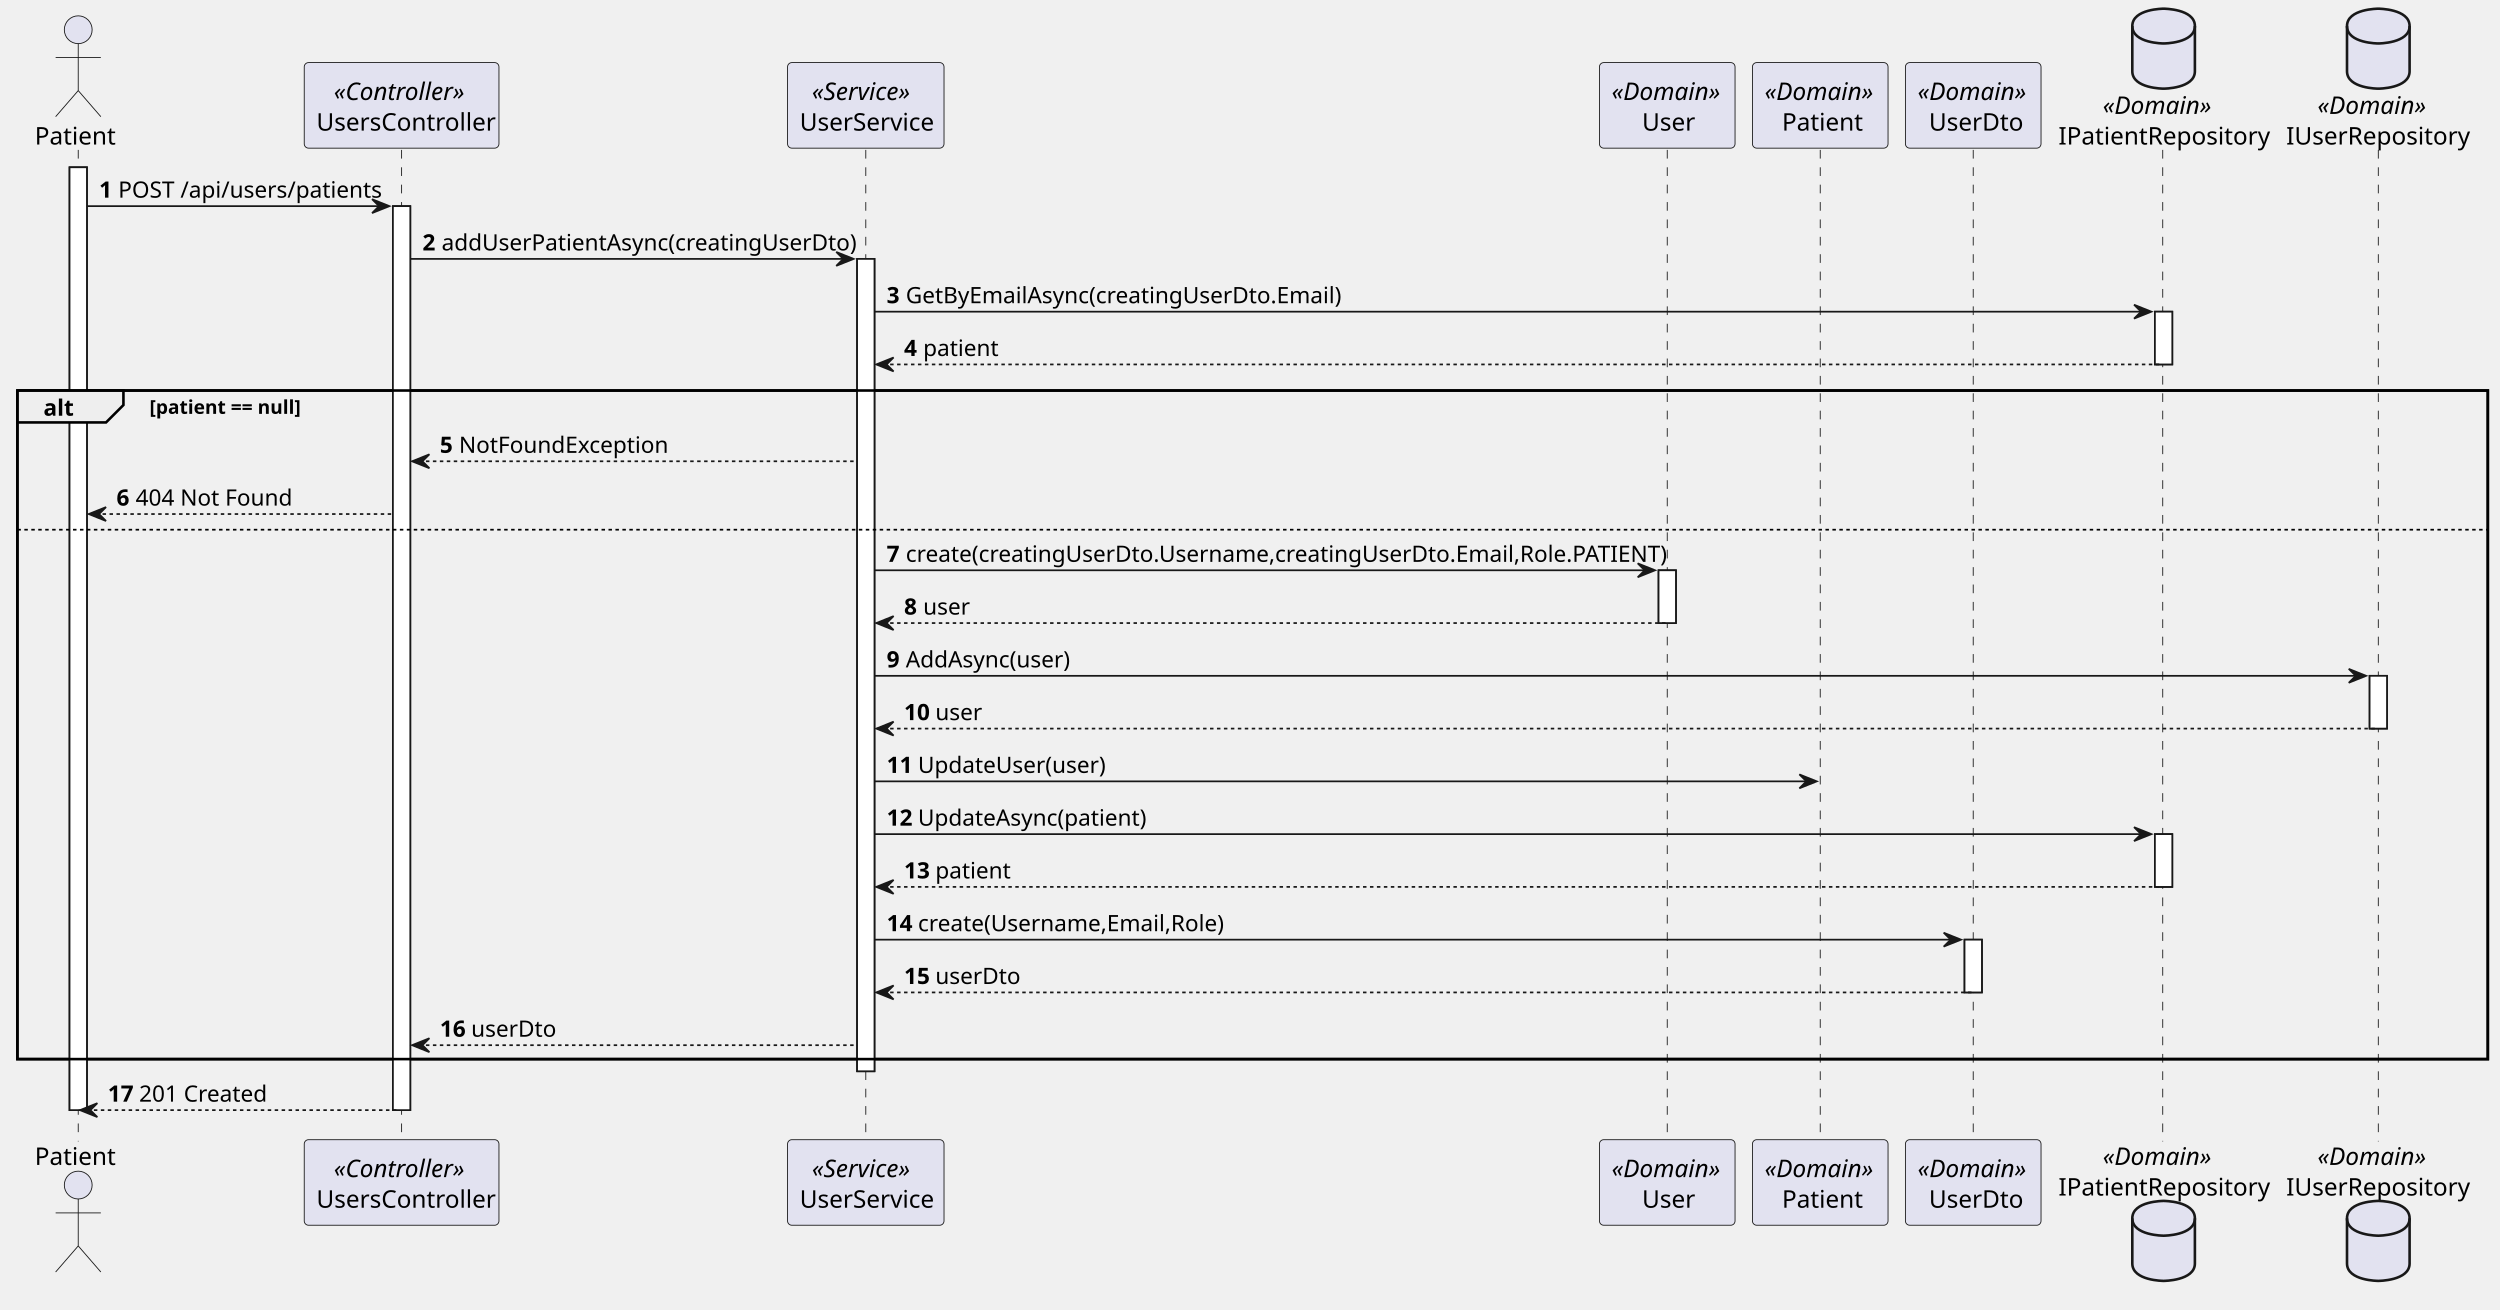
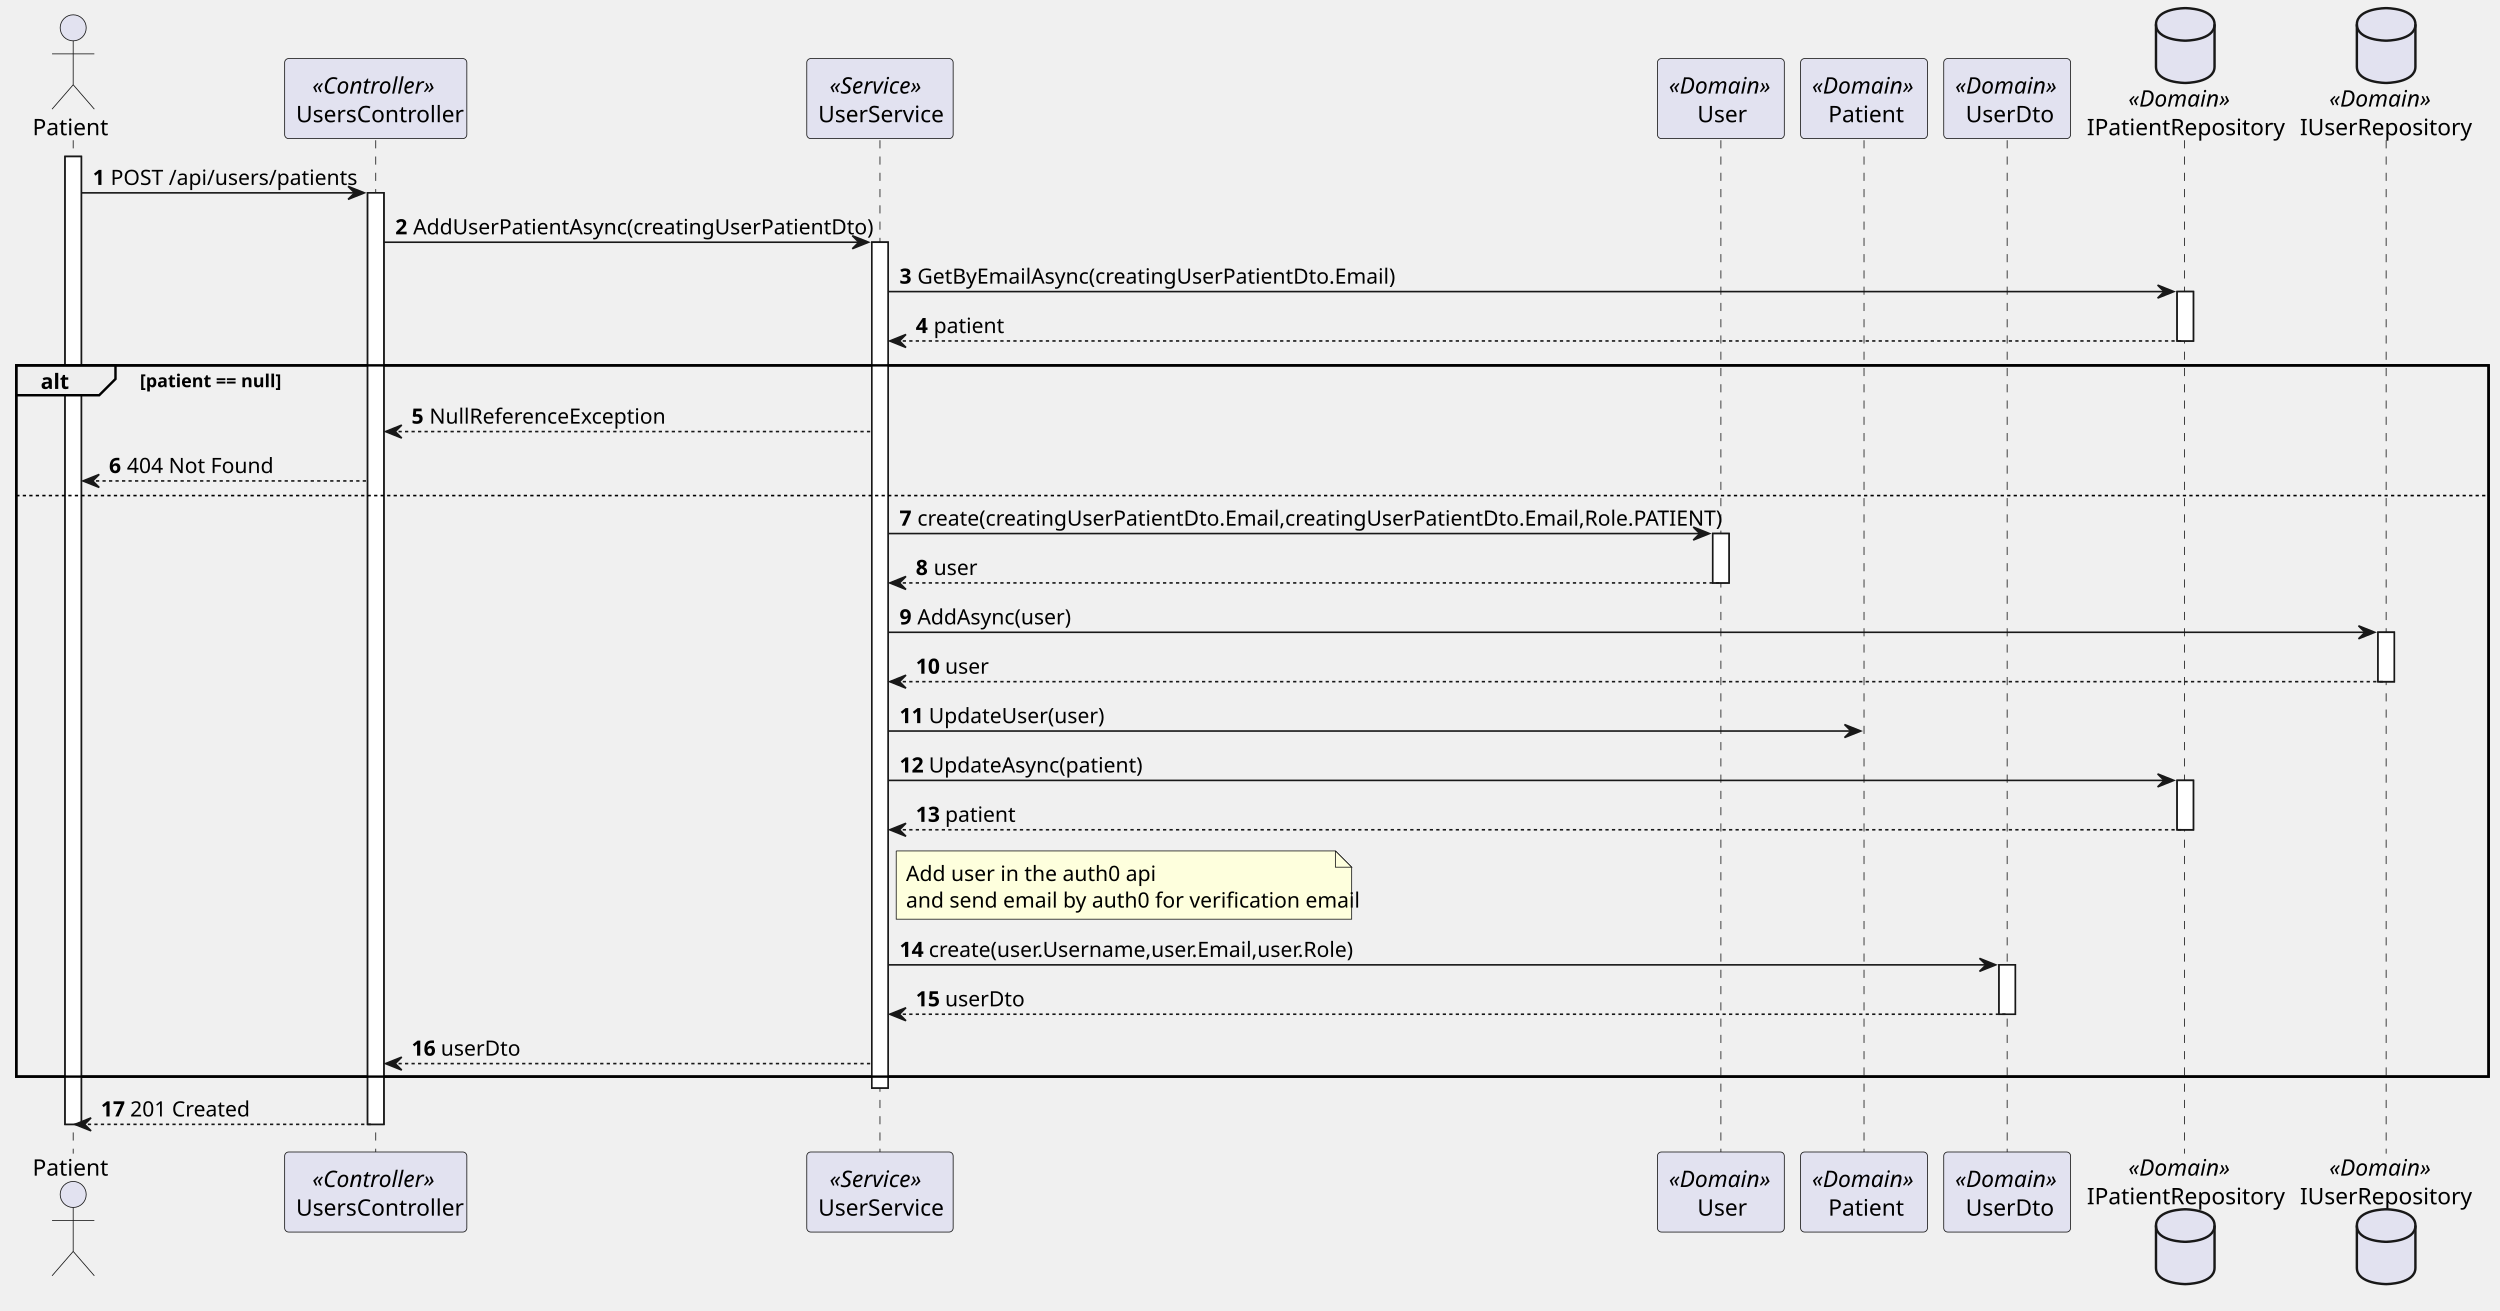
- <svg xmlns="http://www.w3.org/2000/svg" contentStyleType="text/css" height="753px" preserveAspectRatio="none" style="width:1438px;height:753px;background:#FFFFFF;" version="1.1" viewBox="0 0 1438 753" width="1438px" zoomAndPan="magnify">
+ <svg xmlns="http://www.w3.org/2000/svg" contentStyleType="text/css" height="806px" preserveAspectRatio="none" style="width:1537px;height:806px;background:#FFFFFF;" version="1.1" viewBox="0 0 1537 806" width="1537px" zoomAndPan="magnify">
  <defs />
  <g>
-     <rect fill="#FFFFFF" height="542.328" style="stroke:#181818;stroke-width:1.0;" width="10" x="40" y="96.219" />
-     <rect fill="#FFFFFF" height="519.977" style="stroke:#181818;stroke-width:1.0;" width="10" x="226" y="118.57" />
-     <rect fill="#FFFFFF" height="467.273" style="stroke:#181818;stroke-width:1.0;" width="10" x="493" y="148.922" />
-     <rect fill="#FFFFFF" height="30.352" style="stroke:#181818;stroke-width:1.0;" width="10" x="954" y="328.031" />
-     <rect fill="#FFFFFF" height="30.352" style="stroke:#181818;stroke-width:1.0;" width="10" x="1130" y="540.492" />
-     <rect fill="#FFFFFF" height="30.352" style="stroke:#181818;stroke-width:1.0;" width="10" x="1239.5" y="179.273" />
-     <rect fill="#FFFFFF" height="30.352" style="stroke:#181818;stroke-width:1.0;" width="10" x="1239.5" y="479.789" />
-     <rect fill="#FFFFFF" height="30.352" style="stroke:#181818;stroke-width:1.0;" width="10" x="1363" y="388.734" />
-     <rect fill="none" height="384.57" style="stroke:#000000;stroke-width:1.5;" width="1421" x="10" y="224.625" />
-     <line style="stroke:#181818;stroke-width:0.5;stroke-dasharray:5.0,5.0;" x1="45" x2="45" y1="86.219" y2="656.547" />
-     <line style="stroke:#181818;stroke-width:0.5;stroke-dasharray:5.0,5.0;" x1="231" x2="231" y1="86.219" y2="656.547" />
-     <line style="stroke:#181818;stroke-width:0.5;stroke-dasharray:5.0,5.0;" x1="498" x2="498" y1="86.219" y2="656.547" />
-     <line style="stroke:#181818;stroke-width:0.5;stroke-dasharray:5.0,5.0;" x1="959" x2="959" y1="86.219" y2="656.547" />
-     <line style="stroke:#181818;stroke-width:0.5;stroke-dasharray:5.0,5.0;" x1="1047" x2="1047" y1="86.219" y2="656.547" />
-     <line style="stroke:#181818;stroke-width:0.5;stroke-dasharray:5.0,5.0;" x1="1135" x2="1135" y1="86.219" y2="656.547" />
-     <line style="stroke:#181818;stroke-width:0.5;stroke-dasharray:5.0,5.0;" x1="1244" x2="1244" y1="86.219" y2="656.547" />
-     <line style="stroke:#181818;stroke-width:0.5;stroke-dasharray:5.0,5.0;" x1="1368" x2="1368" y1="86.219" y2="656.547" />
+     <rect fill="#FFFFFF" height="595.031" style="stroke:#181818;stroke-width:1.0;" width="10" x="40" y="96.219" />
+     <rect fill="#FFFFFF" height="572.68" style="stroke:#181818;stroke-width:1.0;" width="10" x="226" y="118.57" />
+     <rect fill="#FFFFFF" height="519.977" style="stroke:#181818;stroke-width:1.0;" width="10" x="536" y="148.922" />
+     <rect fill="#FFFFFF" height="30.352" style="stroke:#181818;stroke-width:1.0;" width="10" x="1053" y="328.031" />
+     <rect fill="#FFFFFF" height="30.352" style="stroke:#181818;stroke-width:1.0;" width="10" x="1229" y="593.195" />
+     <rect fill="#FFFFFF" height="30.352" style="stroke:#181818;stroke-width:1.0;" width="10" x="1338.5" y="179.273" />
+     <rect fill="#FFFFFF" height="30.352" style="stroke:#181818;stroke-width:1.0;" width="10" x="1338.5" y="479.789" />
+     <rect fill="#FFFFFF" height="30.352" style="stroke:#181818;stroke-width:1.0;" width="10" x="1462" y="388.734" />
+     <rect fill="none" height="437.273" style="stroke:#000000;stroke-width:1.5;" width="1520" x="10" y="224.625" />
+     <line style="stroke:#181818;stroke-width:0.5;stroke-dasharray:5.0,5.0;" x1="45" x2="45" y1="86.219" y2="709.25" />
+     <line style="stroke:#181818;stroke-width:0.5;stroke-dasharray:5.0,5.0;" x1="231" x2="231" y1="86.219" y2="709.25" />
+     <line style="stroke:#181818;stroke-width:0.5;stroke-dasharray:5.0,5.0;" x1="541" x2="541" y1="86.219" y2="709.25" />
+     <line style="stroke:#181818;stroke-width:0.5;stroke-dasharray:5.0,5.0;" x1="1058" x2="1058" y1="86.219" y2="709.25" />
+     <line style="stroke:#181818;stroke-width:0.5;stroke-dasharray:5.0,5.0;" x1="1146" x2="1146" y1="86.219" y2="709.25" />
+     <line style="stroke:#181818;stroke-width:0.5;stroke-dasharray:5.0,5.0;" x1="1234" x2="1234" y1="86.219" y2="709.25" />
+     <line style="stroke:#181818;stroke-width:0.5;stroke-dasharray:5.0,5.0;" x1="1343" x2="1343" y1="86.219" y2="709.25" />
+     <line style="stroke:#181818;stroke-width:0.5;stroke-dasharray:5.0,5.0;" x1="1467" x2="1467" y1="86.219" y2="709.25" />
    <text fill="#000000" font-family="sans-serif" font-size="14" lengthAdjust="spacing" textLength="44" x="20" y="83.143">Patient</text>
    <ellipse cx="45" cy="17.109" fill="#E2E2F0" rx="8" ry="8" style="stroke:#181818;stroke-width:0.5;" />
    <path d="M45,25.109 L45,52.109 M32,33.109 L58,33.109 M45,52.109 L32,67.109 M45,52.109 L58,67.109 " fill="none" style="stroke:#181818;stroke-width:0.5;" />
-     <text fill="#000000" font-family="sans-serif" font-size="14" lengthAdjust="spacing" textLength="44" x="20" y="670.08">Patient</text>
-     <ellipse cx="45" cy="681.656" fill="#E2E2F0" rx="8" ry="8" style="stroke:#181818;stroke-width:0.5;" />
-     <path d="M45,689.656 L45,716.656 M32,697.656 L58,697.656 M45,716.656 L32,731.656 M45,716.656 L58,731.656 " fill="none" style="stroke:#181818;stroke-width:0.5;" />
+     <text fill="#000000" font-family="sans-serif" font-size="14" lengthAdjust="spacing" textLength="44" x="20" y="722.783">Patient</text>
+     <ellipse cx="45" cy="734.359" fill="#E2E2F0" rx="8" ry="8" style="stroke:#181818;stroke-width:0.5;" />
+     <path d="M45,742.359 L45,769.359 M32,750.359 L58,750.359 M45,769.359 L32,784.359 M45,769.359 L58,784.359 " fill="none" style="stroke:#181818;stroke-width:0.5;" />
    <rect fill="#E2E2F0" height="49.219" rx="2.5" ry="2.5" style="stroke:#181818;stroke-width:0.5;" width="112" x="175" y="36" />
    <text fill="#000000" font-family="sans-serif" font-size="14" font-style="italic" lengthAdjust="spacing" textLength="78" x="192" y="57.533">«Controller»</text>
    <text fill="#000000" font-family="sans-serif" font-size="14" lengthAdjust="spacing" textLength="98" x="182" y="75.143">UsersController</text>
-     <rect fill="#E2E2F0" height="49.219" rx="2.5" ry="2.5" style="stroke:#181818;stroke-width:0.5;" width="112" x="175" y="655.547" />
-     <text fill="#000000" font-family="sans-serif" font-size="14" font-style="italic" lengthAdjust="spacing" textLength="78" x="192" y="677.08">«Controller»</text>
-     <text fill="#000000" font-family="sans-serif" font-size="14" lengthAdjust="spacing" textLength="98" x="182" y="694.689">UsersController</text>
-     <rect fill="#E2E2F0" height="49.219" rx="2.5" ry="2.5" style="stroke:#181818;stroke-width:0.5;" width="90" x="453" y="36" />
-     <text fill="#000000" font-family="sans-serif" font-size="14" font-style="italic" lengthAdjust="spacing" textLength="62" x="467" y="57.533">«Service»</text>
-     <text fill="#000000" font-family="sans-serif" font-size="14" lengthAdjust="spacing" textLength="76" x="460" y="75.143">UserService</text>
-     <rect fill="#E2E2F0" height="49.219" rx="2.5" ry="2.5" style="stroke:#181818;stroke-width:0.5;" width="90" x="453" y="655.547" />
-     <text fill="#000000" font-family="sans-serif" font-size="14" font-style="italic" lengthAdjust="spacing" textLength="62" x="467" y="677.08">«Service»</text>
-     <text fill="#000000" font-family="sans-serif" font-size="14" lengthAdjust="spacing" textLength="76" x="460" y="694.689">UserService</text>
-     <rect fill="#E2E2F0" height="49.219" rx="2.5" ry="2.5" style="stroke:#181818;stroke-width:0.5;" width="78" x="920" y="36" />
-     <text fill="#000000" font-family="sans-serif" font-size="14" font-style="italic" lengthAdjust="spacing" textLength="64" x="927" y="57.533">«Domain»</text>
-     <text fill="#000000" font-family="sans-serif" font-size="14" lengthAdjust="spacing" textLength="29" x="944.5" y="75.143">User</text>
-     <rect fill="#E2E2F0" height="49.219" rx="2.5" ry="2.5" style="stroke:#181818;stroke-width:0.5;" width="78" x="920" y="655.547" />
-     <text fill="#000000" font-family="sans-serif" font-size="14" font-style="italic" lengthAdjust="spacing" textLength="64" x="927" y="677.08">«Domain»</text>
-     <text fill="#000000" font-family="sans-serif" font-size="14" lengthAdjust="spacing" textLength="29" x="944.5" y="694.689">User</text>
-     <rect fill="#E2E2F0" height="49.219" rx="2.5" ry="2.5" style="stroke:#181818;stroke-width:0.5;" width="78" x="1008" y="36" />
-     <text fill="#000000" font-family="sans-serif" font-size="14" font-style="italic" lengthAdjust="spacing" textLength="64" x="1015" y="57.533">«Domain»</text>
-     <text fill="#000000" font-family="sans-serif" font-size="14" lengthAdjust="spacing" textLength="44" x="1025" y="75.143">Patient</text>
-     <rect fill="#E2E2F0" height="49.219" rx="2.5" ry="2.5" style="stroke:#181818;stroke-width:0.5;" width="78" x="1008" y="655.547" />
-     <text fill="#000000" font-family="sans-serif" font-size="14" font-style="italic" lengthAdjust="spacing" textLength="64" x="1015" y="677.08">«Domain»</text>
-     <text fill="#000000" font-family="sans-serif" font-size="14" lengthAdjust="spacing" textLength="44" x="1025" y="694.689">Patient</text>
-     <rect fill="#E2E2F0" height="49.219" rx="2.5" ry="2.5" style="stroke:#181818;stroke-width:0.5;" width="78" x="1096" y="36" />
-     <text fill="#000000" font-family="sans-serif" font-size="14" font-style="italic" lengthAdjust="spacing" textLength="64" x="1103" y="57.533">«Domain»</text>
-     <text fill="#000000" font-family="sans-serif" font-size="14" lengthAdjust="spacing" textLength="51" x="1109.5" y="75.143">UserDto</text>
-     <rect fill="#E2E2F0" height="49.219" rx="2.5" ry="2.5" style="stroke:#181818;stroke-width:0.5;" width="78" x="1096" y="655.547" />
-     <text fill="#000000" font-family="sans-serif" font-size="14" font-style="italic" lengthAdjust="spacing" textLength="64" x="1103" y="677.08">«Domain»</text>
-     <text fill="#000000" font-family="sans-serif" font-size="14" lengthAdjust="spacing" textLength="51" x="1109.5" y="694.689">UserDto</text>
-     <text fill="#000000" font-family="sans-serif" font-size="14" font-style="italic" lengthAdjust="spacing" textLength="64" x="1209.5" y="65.533">«Domain»</text>
-     <text fill="#000000" font-family="sans-serif" font-size="14" lengthAdjust="spacing" textLength="115" x="1184" y="83.143">IPatientRepository</text>
-     <path d="M1226.5,15 C1226.5,5 1244.5,5 1244.5,5 C1244.5,5 1262.5,5 1262.5,15 L1262.5,41 C1262.5,51 1244.5,51 1244.5,51 C1244.5,51 1226.5,51 1226.5,41 L1226.5,15 " fill="#E2E2F0" style="stroke:#181818;stroke-width:1.5;" />
-     <path d="M1226.5,15 C1226.5,25 1244.5,25 1244.5,25 C1244.5,25 1262.5,25 1262.5,15 " fill="none" style="stroke:#181818;stroke-width:1.5;" />
-     <text fill="#000000" font-family="sans-serif" font-size="14" font-style="italic" lengthAdjust="spacing" textLength="64" x="1209.5" y="670.08">«Domain»</text>
-     <text fill="#000000" font-family="sans-serif" font-size="14" lengthAdjust="spacing" textLength="115" x="1184" y="687.689">IPatientRepository</text>
-     <path d="M1226.5,700.766 C1226.5,690.766 1244.5,690.766 1244.5,690.766 C1244.5,690.766 1262.5,690.766 1262.5,700.766 L1262.5,726.766 C1262.5,736.766 1244.5,736.766 1244.5,736.766 C1244.5,736.766 1226.5,736.766 1226.5,726.766 L1226.5,700.766 " fill="#E2E2F0" style="stroke:#181818;stroke-width:1.5;" />
-     <path d="M1226.5,700.766 C1226.5,710.766 1244.5,710.766 1244.5,710.766 C1244.5,710.766 1262.5,710.766 1262.5,700.766 " fill="none" style="stroke:#181818;stroke-width:1.5;" />
-     <text fill="#000000" font-family="sans-serif" font-size="14" font-style="italic" lengthAdjust="spacing" textLength="64" x="1333" y="65.533">«Domain»</text>
-     <text fill="#000000" font-family="sans-serif" font-size="14" lengthAdjust="spacing" textLength="100" x="1315" y="83.143">IUserRepository</text>
-     <path d="M1350,15 C1350,5 1368,5 1368,5 C1368,5 1386,5 1386,15 L1386,41 C1386,51 1368,51 1368,51 C1368,51 1350,51 1350,41 L1350,15 " fill="#E2E2F0" style="stroke:#181818;stroke-width:1.5;" />
-     <path d="M1350,15 C1350,25 1368,25 1368,25 C1368,25 1386,25 1386,15 " fill="none" style="stroke:#181818;stroke-width:1.5;" />
-     <text fill="#000000" font-family="sans-serif" font-size="14" font-style="italic" lengthAdjust="spacing" textLength="64" x="1333" y="670.08">«Domain»</text>
-     <text fill="#000000" font-family="sans-serif" font-size="14" lengthAdjust="spacing" textLength="100" x="1315" y="687.689">IUserRepository</text>
-     <path d="M1350,700.766 C1350,690.766 1368,690.766 1368,690.766 C1368,690.766 1386,690.766 1386,700.766 L1386,726.766 C1386,736.766 1368,736.766 1368,736.766 C1368,736.766 1350,736.766 1350,726.766 L1350,700.766 " fill="#E2E2F0" style="stroke:#181818;stroke-width:1.5;" />
-     <path d="M1350,700.766 C1350,710.766 1368,710.766 1368,710.766 C1368,710.766 1386,710.766 1386,700.766 " fill="none" style="stroke:#181818;stroke-width:1.5;" />
-     <rect fill="#FFFFFF" height="542.328" style="stroke:#181818;stroke-width:1.0;" width="10" x="40" y="96.219" />
-     <rect fill="#FFFFFF" height="519.977" style="stroke:#181818;stroke-width:1.0;" width="10" x="226" y="118.57" />
-     <rect fill="#FFFFFF" height="467.273" style="stroke:#181818;stroke-width:1.0;" width="10" x="493" y="148.922" />
-     <rect fill="#FFFFFF" height="30.352" style="stroke:#181818;stroke-width:1.0;" width="10" x="954" y="328.031" />
-     <rect fill="#FFFFFF" height="30.352" style="stroke:#181818;stroke-width:1.0;" width="10" x="1130" y="540.492" />
-     <rect fill="#FFFFFF" height="30.352" style="stroke:#181818;stroke-width:1.0;" width="10" x="1239.5" y="179.273" />
-     <rect fill="#FFFFFF" height="30.352" style="stroke:#181818;stroke-width:1.0;" width="10" x="1239.5" y="479.789" />
-     <rect fill="#FFFFFF" height="30.352" style="stroke:#181818;stroke-width:1.0;" width="10" x="1363" y="388.734" />
+     <rect fill="#E2E2F0" height="49.219" rx="2.5" ry="2.5" style="stroke:#181818;stroke-width:0.5;" width="112" x="175" y="708.25" />
+     <text fill="#000000" font-family="sans-serif" font-size="14" font-style="italic" lengthAdjust="spacing" textLength="78" x="192" y="729.783">«Controller»</text>
+     <text fill="#000000" font-family="sans-serif" font-size="14" lengthAdjust="spacing" textLength="98" x="182" y="747.393">UsersController</text>
+     <rect fill="#E2E2F0" height="49.219" rx="2.5" ry="2.5" style="stroke:#181818;stroke-width:0.5;" width="90" x="496" y="36" />
+     <text fill="#000000" font-family="sans-serif" font-size="14" font-style="italic" lengthAdjust="spacing" textLength="62" x="510" y="57.533">«Service»</text>
+     <text fill="#000000" font-family="sans-serif" font-size="14" lengthAdjust="spacing" textLength="76" x="503" y="75.143">UserService</text>
+     <rect fill="#E2E2F0" height="49.219" rx="2.5" ry="2.5" style="stroke:#181818;stroke-width:0.5;" width="90" x="496" y="708.25" />
+     <text fill="#000000" font-family="sans-serif" font-size="14" font-style="italic" lengthAdjust="spacing" textLength="62" x="510" y="729.783">«Service»</text>
+     <text fill="#000000" font-family="sans-serif" font-size="14" lengthAdjust="spacing" textLength="76" x="503" y="747.393">UserService</text>
+     <rect fill="#E2E2F0" height="49.219" rx="2.5" ry="2.5" style="stroke:#181818;stroke-width:0.5;" width="78" x="1019" y="36" />
+     <text fill="#000000" font-family="sans-serif" font-size="14" font-style="italic" lengthAdjust="spacing" textLength="64" x="1026" y="57.533">«Domain»</text>
+     <text fill="#000000" font-family="sans-serif" font-size="14" lengthAdjust="spacing" textLength="29" x="1043.5" y="75.143">User</text>
+     <rect fill="#E2E2F0" height="49.219" rx="2.5" ry="2.5" style="stroke:#181818;stroke-width:0.5;" width="78" x="1019" y="708.25" />
+     <text fill="#000000" font-family="sans-serif" font-size="14" font-style="italic" lengthAdjust="spacing" textLength="64" x="1026" y="729.783">«Domain»</text>
+     <text fill="#000000" font-family="sans-serif" font-size="14" lengthAdjust="spacing" textLength="29" x="1043.5" y="747.393">User</text>
+     <rect fill="#E2E2F0" height="49.219" rx="2.5" ry="2.5" style="stroke:#181818;stroke-width:0.5;" width="78" x="1107" y="36" />
+     <text fill="#000000" font-family="sans-serif" font-size="14" font-style="italic" lengthAdjust="spacing" textLength="64" x="1114" y="57.533">«Domain»</text>
+     <text fill="#000000" font-family="sans-serif" font-size="14" lengthAdjust="spacing" textLength="44" x="1124" y="75.143">Patient</text>
+     <rect fill="#E2E2F0" height="49.219" rx="2.5" ry="2.5" style="stroke:#181818;stroke-width:0.5;" width="78" x="1107" y="708.25" />
+     <text fill="#000000" font-family="sans-serif" font-size="14" font-style="italic" lengthAdjust="spacing" textLength="64" x="1114" y="729.783">«Domain»</text>
+     <text fill="#000000" font-family="sans-serif" font-size="14" lengthAdjust="spacing" textLength="44" x="1124" y="747.393">Patient</text>
+     <rect fill="#E2E2F0" height="49.219" rx="2.5" ry="2.5" style="stroke:#181818;stroke-width:0.5;" width="78" x="1195" y="36" />
+     <text fill="#000000" font-family="sans-serif" font-size="14" font-style="italic" lengthAdjust="spacing" textLength="64" x="1202" y="57.533">«Domain»</text>
+     <text fill="#000000" font-family="sans-serif" font-size="14" lengthAdjust="spacing" textLength="51" x="1208.5" y="75.143">UserDto</text>
+     <rect fill="#E2E2F0" height="49.219" rx="2.5" ry="2.5" style="stroke:#181818;stroke-width:0.5;" width="78" x="1195" y="708.25" />
+     <text fill="#000000" font-family="sans-serif" font-size="14" font-style="italic" lengthAdjust="spacing" textLength="64" x="1202" y="729.783">«Domain»</text>
+     <text fill="#000000" font-family="sans-serif" font-size="14" lengthAdjust="spacing" textLength="51" x="1208.5" y="747.393">UserDto</text>
+     <text fill="#000000" font-family="sans-serif" font-size="14" font-style="italic" lengthAdjust="spacing" textLength="64" x="1308.5" y="65.533">«Domain»</text>
+     <text fill="#000000" font-family="sans-serif" font-size="14" lengthAdjust="spacing" textLength="115" x="1283" y="83.143">IPatientRepository</text>
+     <path d="M1325.5,15 C1325.5,5 1343.5,5 1343.5,5 C1343.5,5 1361.5,5 1361.5,15 L1361.5,41 C1361.5,51 1343.5,51 1343.5,51 C1343.5,51 1325.5,51 1325.5,41 L1325.5,15 " fill="#E2E2F0" style="stroke:#181818;stroke-width:1.5;" />
+     <path d="M1325.5,15 C1325.5,25 1343.5,25 1343.5,25 C1343.5,25 1361.5,25 1361.5,15 " fill="none" style="stroke:#181818;stroke-width:1.5;" />
+     <text fill="#000000" font-family="sans-serif" font-size="14" font-style="italic" lengthAdjust="spacing" textLength="64" x="1308.5" y="722.783">«Domain»</text>
+     <text fill="#000000" font-family="sans-serif" font-size="14" lengthAdjust="spacing" textLength="115" x="1283" y="740.393">IPatientRepository</text>
+     <path d="M1325.5,753.469 C1325.5,743.469 1343.5,743.469 1343.5,743.469 C1343.5,743.469 1361.5,743.469 1361.5,753.469 L1361.5,779.469 C1361.5,789.469 1343.5,789.469 1343.5,789.469 C1343.5,789.469 1325.5,789.469 1325.5,779.469 L1325.5,753.469 " fill="#E2E2F0" style="stroke:#181818;stroke-width:1.5;" />
+     <path d="M1325.5,753.469 C1325.5,763.469 1343.5,763.469 1343.5,763.469 C1343.5,763.469 1361.5,763.469 1361.5,753.469 " fill="none" style="stroke:#181818;stroke-width:1.5;" />
+     <text fill="#000000" font-family="sans-serif" font-size="14" font-style="italic" lengthAdjust="spacing" textLength="64" x="1432" y="65.533">«Domain»</text>
+     <text fill="#000000" font-family="sans-serif" font-size="14" lengthAdjust="spacing" textLength="100" x="1414" y="83.143">IUserRepository</text>
+     <path d="M1449,15 C1449,5 1467,5 1467,5 C1467,5 1485,5 1485,15 L1485,41 C1485,51 1467,51 1467,51 C1467,51 1449,51 1449,41 L1449,15 " fill="#E2E2F0" style="stroke:#181818;stroke-width:1.5;" />
+     <path d="M1449,15 C1449,25 1467,25 1467,25 C1467,25 1485,25 1485,15 " fill="none" style="stroke:#181818;stroke-width:1.5;" />
+     <text fill="#000000" font-family="sans-serif" font-size="14" font-style="italic" lengthAdjust="spacing" textLength="64" x="1432" y="722.783">«Domain»</text>
+     <text fill="#000000" font-family="sans-serif" font-size="14" lengthAdjust="spacing" textLength="100" x="1414" y="740.393">IUserRepository</text>
+     <path d="M1449,753.469 C1449,743.469 1467,743.469 1467,743.469 C1467,743.469 1485,743.469 1485,753.469 L1485,779.469 C1485,789.469 1467,789.469 1467,789.469 C1467,789.469 1449,789.469 1449,779.469 L1449,753.469 " fill="#E2E2F0" style="stroke:#181818;stroke-width:1.5;" />
+     <path d="M1449,753.469 C1449,763.469 1467,763.469 1467,763.469 C1467,763.469 1485,763.469 1485,753.469 " fill="none" style="stroke:#181818;stroke-width:1.5;" />
+     <rect fill="#FFFFFF" height="595.031" style="stroke:#181818;stroke-width:1.0;" width="10" x="40" y="96.219" />
+     <rect fill="#FFFFFF" height="572.68" style="stroke:#181818;stroke-width:1.0;" width="10" x="226" y="118.57" />
+     <rect fill="#FFFFFF" height="519.977" style="stroke:#181818;stroke-width:1.0;" width="10" x="536" y="148.922" />
+     <rect fill="#FFFFFF" height="30.352" style="stroke:#181818;stroke-width:1.0;" width="10" x="1053" y="328.031" />
+     <rect fill="#FFFFFF" height="30.352" style="stroke:#181818;stroke-width:1.0;" width="10" x="1229" y="593.195" />
+     <rect fill="#FFFFFF" height="30.352" style="stroke:#181818;stroke-width:1.0;" width="10" x="1338.5" y="179.273" />
+     <rect fill="#FFFFFF" height="30.352" style="stroke:#181818;stroke-width:1.0;" width="10" x="1338.5" y="479.789" />
+     <rect fill="#FFFFFF" height="30.352" style="stroke:#181818;stroke-width:1.0;" width="10" x="1462" y="388.734" />
    <polygon fill="#181818" points="214,114.57,224,118.57,214,122.57,218,118.57" style="stroke:#181818;stroke-width:1.0;" />
    <line style="stroke:#181818;stroke-width:1.0;" x1="50" x2="220" y1="118.57" y2="118.57" />
    <text fill="#000000" font-family="sans-serif" font-size="13" font-weight="bold" lengthAdjust="spacing" textLength="7" x="57" y="113.714">1</text>
    <text fill="#000000" font-family="sans-serif" font-size="13" lengthAdjust="spacing" textLength="146" x="68" y="113.714">POST /api/users/patients</text>
-     <polygon fill="#181818" points="481,144.922,491,148.922,481,152.922,485,148.922" style="stroke:#181818;stroke-width:1.0;" />
-     <line style="stroke:#181818;stroke-width:1.0;" x1="236" x2="487" y1="148.922" y2="148.922" />
+     <polygon fill="#181818" points="524,144.922,534,148.922,524,152.922,528,148.922" style="stroke:#181818;stroke-width:1.0;" />
+     <line style="stroke:#181818;stroke-width:1.0;" x1="236" x2="530" y1="148.922" y2="148.922" />
    <text fill="#000000" font-family="sans-serif" font-size="13" font-weight="bold" lengthAdjust="spacing" textLength="7" x="243" y="144.065">2</text>
-     <text fill="#000000" font-family="sans-serif" font-size="13" lengthAdjust="spacing" textLength="227" x="254" y="144.065">addUserPatientAsync(creatingUserDto)</text>
-     <polygon fill="#181818" points="1227.5,175.273,1237.5,179.273,1227.5,183.273,1231.5,179.273" style="stroke:#181818;stroke-width:1.0;" />
-     <line style="stroke:#181818;stroke-width:1.0;" x1="503" x2="1233.5" y1="179.273" y2="179.273" />
-     <text fill="#000000" font-family="sans-serif" font-size="13" font-weight="bold" lengthAdjust="spacing" textLength="7" x="510" y="174.417">3</text>
-     <text fill="#000000" font-family="sans-serif" font-size="13" lengthAdjust="spacing" textLength="245" x="521" y="174.417">GetByEmailAsync(creatingUserDto.Email)</text>
-     <polygon fill="#181818" points="514,205.625,504,209.625,514,213.625,510,209.625" style="stroke:#181818;stroke-width:1.0;" />
-     <line style="stroke:#181818;stroke-width:1.0;stroke-dasharray:2.0,2.0;" x1="508" x2="1243.5" y1="209.625" y2="209.625" />
-     <text fill="#000000" font-family="sans-serif" font-size="13" font-weight="bold" lengthAdjust="spacing" textLength="7" x="520" y="204.769">4</text>
-     <text fill="#000000" font-family="sans-serif" font-size="13" lengthAdjust="spacing" textLength="39" x="531" y="204.769">patient</text>
+     <text fill="#000000" font-family="sans-serif" font-size="13" lengthAdjust="spacing" textLength="270" x="254" y="144.065">AddUserPatientAsync(creatingUserPatientDto)</text>
+     <polygon fill="#181818" points="1326.5,175.273,1336.5,179.273,1326.5,183.273,1330.5,179.273" style="stroke:#181818;stroke-width:1.0;" />
+     <line style="stroke:#181818;stroke-width:1.0;" x1="546" x2="1332.5" y1="179.273" y2="179.273" />
+     <text fill="#000000" font-family="sans-serif" font-size="13" font-weight="bold" lengthAdjust="spacing" textLength="7" x="553" y="174.417">3</text>
+     <text fill="#000000" font-family="sans-serif" font-size="13" lengthAdjust="spacing" textLength="286" x="564" y="174.417">GetByEmailAsync(creatingUserPatientDto.Email)</text>
+     <polygon fill="#181818" points="557,205.625,547,209.625,557,213.625,553,209.625" style="stroke:#181818;stroke-width:1.0;" />
+     <line style="stroke:#181818;stroke-width:1.0;stroke-dasharray:2.0,2.0;" x1="551" x2="1342.5" y1="209.625" y2="209.625" />
+     <text fill="#000000" font-family="sans-serif" font-size="13" font-weight="bold" lengthAdjust="spacing" textLength="7" x="563" y="204.769">4</text>
+     <text fill="#000000" font-family="sans-serif" font-size="13" lengthAdjust="spacing" textLength="39" x="574" y="204.769">patient</text>
    <path d="M10,224.625 L71,224.625 L71,232.977 L61,242.977 L10,242.977 L10,224.625 " fill="#EEEEEE" style="stroke:#000000;stroke-width:1.5;" />
-     <rect fill="none" height="384.57" style="stroke:#000000;stroke-width:1.5;" width="1421" x="10" y="224.625" />
+     <rect fill="none" height="437.273" style="stroke:#000000;stroke-width:1.5;" width="1520" x="10" y="224.625" />
    <text fill="#000000" font-family="sans-serif" font-size="13" font-weight="bold" lengthAdjust="spacing" textLength="16" x="25" y="239.12">alt</text>
    <text fill="#000000" font-family="sans-serif" font-size="11" font-weight="bold" lengthAdjust="spacing" textLength="84" x="86" y="238.044">[patient == null]</text>
    <polygon fill="#181818" points="247,261.328,237,265.328,247,269.328,243,265.328" style="stroke:#181818;stroke-width:1.0;" />
-     <line style="stroke:#181818;stroke-width:1.0;stroke-dasharray:2.0,2.0;" x1="241" x2="492" y1="265.328" y2="265.328" />
+     <line style="stroke:#181818;stroke-width:1.0;stroke-dasharray:2.0,2.0;" x1="241" x2="535" y1="265.328" y2="265.328" />
    <text fill="#000000" font-family="sans-serif" font-size="13" font-weight="bold" lengthAdjust="spacing" textLength="7" x="253" y="260.472">5</text>
-     <text fill="#000000" font-family="sans-serif" font-size="13" lengthAdjust="spacing" textLength="114" x="264" y="260.472">NotFoundException</text>
+     <text fill="#000000" font-family="sans-serif" font-size="13" lengthAdjust="spacing" textLength="138" x="264" y="260.472">NullReferenceException</text>
    <polygon fill="#181818" points="61,291.68,51,295.68,61,299.68,57,295.68" style="stroke:#181818;stroke-width:1.0;" />
    <line style="stroke:#181818;stroke-width:1.0;stroke-dasharray:2.0,2.0;" x1="55" x2="225" y1="295.68" y2="295.68" />
    <text fill="#000000" font-family="sans-serif" font-size="13" font-weight="bold" lengthAdjust="spacing" textLength="7" x="67" y="290.823">6</text>
    <text fill="#000000" font-family="sans-serif" font-size="13" lengthAdjust="spacing" textLength="85" x="78" y="290.823">404 Not Found</text>
-     <line style="stroke:#000000;stroke-width:1.0;stroke-dasharray:2.0,2.0;" x1="10" x2="1431" y1="304.68" y2="304.68" />
-     <polygon fill="#181818" points="942,324.031,952,328.031,942,332.031,946,328.031" style="stroke:#181818;stroke-width:1.0;" />
-     <line style="stroke:#181818;stroke-width:1.0;" x1="503" x2="948" y1="328.031" y2="328.031" />
-     <text fill="#000000" font-family="sans-serif" font-size="13" font-weight="bold" lengthAdjust="spacing" textLength="7" x="510" y="323.175">7</text>
-     <text fill="#000000" font-family="sans-serif" font-size="13" lengthAdjust="spacing" textLength="421" x="521" y="323.175">create(creatingUserDto.Username,creatingUserDto.Email,Role.PATIENT)</text>
-     <polygon fill="#181818" points="514,354.383,504,358.383,514,362.383,510,358.383" style="stroke:#181818;stroke-width:1.0;" />
-     <line style="stroke:#181818;stroke-width:1.0;stroke-dasharray:2.0,2.0;" x1="508" x2="958" y1="358.383" y2="358.383" />
-     <text fill="#000000" font-family="sans-serif" font-size="13" font-weight="bold" lengthAdjust="spacing" textLength="7" x="520" y="353.526">8</text>
-     <text fill="#000000" font-family="sans-serif" font-size="13" lengthAdjust="spacing" textLength="25" x="531" y="353.526">user</text>
-     <polygon fill="#181818" points="1351,384.734,1361,388.734,1351,392.734,1355,388.734" style="stroke:#181818;stroke-width:1.0;" />
-     <line style="stroke:#181818;stroke-width:1.0;" x1="503" x2="1357" y1="388.734" y2="388.734" />
-     <text fill="#000000" font-family="sans-serif" font-size="13" font-weight="bold" lengthAdjust="spacing" textLength="7" x="510" y="383.878">9</text>
-     <text fill="#000000" font-family="sans-serif" font-size="13" lengthAdjust="spacing" textLength="93" x="521" y="383.878">AddAsync(user)</text>
-     <polygon fill="#181818" points="514,415.086,504,419.086,514,423.086,510,419.086" style="stroke:#181818;stroke-width:1.0;" />
-     <line style="stroke:#181818;stroke-width:1.0;stroke-dasharray:2.0,2.0;" x1="508" x2="1367" y1="419.086" y2="419.086" />
-     <text fill="#000000" font-family="sans-serif" font-size="13" font-weight="bold" lengthAdjust="spacing" textLength="14" x="520" y="414.229">10</text>
-     <text fill="#000000" font-family="sans-serif" font-size="13" lengthAdjust="spacing" textLength="25" x="538" y="414.229">user</text>
-     <polygon fill="#181818" points="1035,445.438,1045,449.438,1035,453.438,1039,449.438" style="stroke:#181818;stroke-width:1.0;" />
-     <line style="stroke:#181818;stroke-width:1.0;" x1="503" x2="1041" y1="449.438" y2="449.438" />
-     <text fill="#000000" font-family="sans-serif" font-size="13" font-weight="bold" lengthAdjust="spacing" textLength="14" x="510" y="444.581">11</text>
-     <text fill="#000000" font-family="sans-serif" font-size="13" lengthAdjust="spacing" textLength="101" x="528" y="444.581">UpdateUser(user)</text>
-     <polygon fill="#181818" points="1227.5,475.789,1237.5,479.789,1227.5,483.789,1231.5,479.789" style="stroke:#181818;stroke-width:1.0;" />
-     <line style="stroke:#181818;stroke-width:1.0;" x1="503" x2="1233.5" y1="479.789" y2="479.789" />
-     <text fill="#000000" font-family="sans-serif" font-size="13" font-weight="bold" lengthAdjust="spacing" textLength="14" x="510" y="474.933">12</text>
-     <text fill="#000000" font-family="sans-serif" font-size="13" lengthAdjust="spacing" textLength="125" x="528" y="474.933">UpdateAsync(patient)</text>
-     <polygon fill="#181818" points="514,506.141,504,510.141,514,514.141,510,510.141" style="stroke:#181818;stroke-width:1.0;" />
-     <line style="stroke:#181818;stroke-width:1.0;stroke-dasharray:2.0,2.0;" x1="508" x2="1243.5" y1="510.141" y2="510.141" />
-     <text fill="#000000" font-family="sans-serif" font-size="13" font-weight="bold" lengthAdjust="spacing" textLength="14" x="520" y="505.284">13</text>
-     <text fill="#000000" font-family="sans-serif" font-size="13" lengthAdjust="spacing" textLength="39" x="538" y="505.284">patient</text>
-     <polygon fill="#181818" points="1118,536.492,1128,540.492,1118,544.492,1122,540.492" style="stroke:#181818;stroke-width:1.0;" />
-     <line style="stroke:#181818;stroke-width:1.0;" x1="503" x2="1124" y1="540.492" y2="540.492" />
-     <text fill="#000000" font-family="sans-serif" font-size="13" font-weight="bold" lengthAdjust="spacing" textLength="14" x="510" y="535.636">14</text>
-     <text fill="#000000" font-family="sans-serif" font-size="13" lengthAdjust="spacing" textLength="170" x="528" y="535.636">create(Username,Email,Role)</text>
-     <polygon fill="#181818" points="514,566.844,504,570.844,514,574.844,510,570.844" style="stroke:#181818;stroke-width:1.0;" />
-     <line style="stroke:#181818;stroke-width:1.0;stroke-dasharray:2.0,2.0;" x1="508" x2="1134" y1="570.844" y2="570.844" />
-     <text fill="#000000" font-family="sans-serif" font-size="13" font-weight="bold" lengthAdjust="spacing" textLength="14" x="520" y="565.987">15</text>
-     <text fill="#000000" font-family="sans-serif" font-size="13" lengthAdjust="spacing" textLength="45" x="538" y="565.987">userDto</text>
-     <polygon fill="#181818" points="247,597.195,237,601.195,247,605.195,243,601.195" style="stroke:#181818;stroke-width:1.0;" />
-     <line style="stroke:#181818;stroke-width:1.0;stroke-dasharray:2.0,2.0;" x1="241" x2="492" y1="601.195" y2="601.195" />
-     <text fill="#000000" font-family="sans-serif" font-size="13" font-weight="bold" lengthAdjust="spacing" textLength="14" x="253" y="596.339">16</text>
-     <text fill="#000000" font-family="sans-serif" font-size="13" lengthAdjust="spacing" textLength="45" x="271" y="596.339">userDto</text>
-     <polygon fill="#181818" points="56,634.547,46,638.547,56,642.547,52,638.547" style="stroke:#181818;stroke-width:1.0;" />
-     <line style="stroke:#181818;stroke-width:1.0;stroke-dasharray:2.0,2.0;" x1="50" x2="230" y1="638.547" y2="638.547" />
-     <text fill="#000000" font-family="sans-serif" font-size="13" font-weight="bold" lengthAdjust="spacing" textLength="14" x="62" y="633.69">17</text>
-     <text fill="#000000" font-family="sans-serif" font-size="13" lengthAdjust="spacing" textLength="70" x="80" y="633.69">201 Created</text>
+     <line style="stroke:#000000;stroke-width:1.0;stroke-dasharray:2.0,2.0;" x1="10" x2="1530" y1="304.68" y2="304.68" />
+     <polygon fill="#181818" points="1041,324.031,1051,328.031,1041,332.031,1045,328.031" style="stroke:#181818;stroke-width:1.0;" />
+     <line style="stroke:#181818;stroke-width:1.0;" x1="546" x2="1047" y1="328.031" y2="328.031" />
+     <text fill="#000000" font-family="sans-serif" font-size="13" font-weight="bold" lengthAdjust="spacing" textLength="7" x="553" y="323.175">7</text>
+     <text fill="#000000" font-family="sans-serif" font-size="13" lengthAdjust="spacing" textLength="477" x="564" y="323.175">create(creatingUserPatientDto.Email,creatingUserPatientDto.Email,Role.PATIENT)</text>
+     <polygon fill="#181818" points="557,354.383,547,358.383,557,362.383,553,358.383" style="stroke:#181818;stroke-width:1.0;" />
+     <line style="stroke:#181818;stroke-width:1.0;stroke-dasharray:2.0,2.0;" x1="551" x2="1057" y1="358.383" y2="358.383" />
+     <text fill="#000000" font-family="sans-serif" font-size="13" font-weight="bold" lengthAdjust="spacing" textLength="7" x="563" y="353.526">8</text>
+     <text fill="#000000" font-family="sans-serif" font-size="13" lengthAdjust="spacing" textLength="25" x="574" y="353.526">user</text>
+     <polygon fill="#181818" points="1450,384.734,1460,388.734,1450,392.734,1454,388.734" style="stroke:#181818;stroke-width:1.0;" />
+     <line style="stroke:#181818;stroke-width:1.0;" x1="546" x2="1456" y1="388.734" y2="388.734" />
+     <text fill="#000000" font-family="sans-serif" font-size="13" font-weight="bold" lengthAdjust="spacing" textLength="7" x="553" y="383.878">9</text>
+     <text fill="#000000" font-family="sans-serif" font-size="13" lengthAdjust="spacing" textLength="93" x="564" y="383.878">AddAsync(user)</text>
+     <polygon fill="#181818" points="557,415.086,547,419.086,557,423.086,553,419.086" style="stroke:#181818;stroke-width:1.0;" />
+     <line style="stroke:#181818;stroke-width:1.0;stroke-dasharray:2.0,2.0;" x1="551" x2="1466" y1="419.086" y2="419.086" />
+     <text fill="#000000" font-family="sans-serif" font-size="13" font-weight="bold" lengthAdjust="spacing" textLength="14" x="563" y="414.229">10</text>
+     <text fill="#000000" font-family="sans-serif" font-size="13" lengthAdjust="spacing" textLength="25" x="581" y="414.229">user</text>
+     <polygon fill="#181818" points="1134,445.438,1144,449.438,1134,453.438,1138,449.438" style="stroke:#181818;stroke-width:1.0;" />
+     <line style="stroke:#181818;stroke-width:1.0;" x1="546" x2="1140" y1="449.438" y2="449.438" />
+     <text fill="#000000" font-family="sans-serif" font-size="13" font-weight="bold" lengthAdjust="spacing" textLength="14" x="553" y="444.581">11</text>
+     <text fill="#000000" font-family="sans-serif" font-size="13" lengthAdjust="spacing" textLength="101" x="571" y="444.581">UpdateUser(user)</text>
+     <polygon fill="#181818" points="1326.5,475.789,1336.5,479.789,1326.5,483.789,1330.5,479.789" style="stroke:#181818;stroke-width:1.0;" />
+     <line style="stroke:#181818;stroke-width:1.0;" x1="546" x2="1332.5" y1="479.789" y2="479.789" />
+     <text fill="#000000" font-family="sans-serif" font-size="13" font-weight="bold" lengthAdjust="spacing" textLength="14" x="553" y="474.933">12</text>
+     <text fill="#000000" font-family="sans-serif" font-size="13" lengthAdjust="spacing" textLength="125" x="571" y="474.933">UpdateAsync(patient)</text>
+     <polygon fill="#181818" points="557,506.141,547,510.141,557,514.141,553,510.141" style="stroke:#181818;stroke-width:1.0;" />
+     <line style="stroke:#181818;stroke-width:1.0;stroke-dasharray:2.0,2.0;" x1="551" x2="1342.5" y1="510.141" y2="510.141" />
+     <text fill="#000000" font-family="sans-serif" font-size="13" font-weight="bold" lengthAdjust="spacing" textLength="14" x="563" y="505.284">13</text>
+     <text fill="#000000" font-family="sans-serif" font-size="13" lengthAdjust="spacing" textLength="39" x="581" y="505.284">patient</text>
+     <path d="M551,523.141 L551,565.141 L831,565.141 L831,533.141 L821,523.141 L551,523.141 " fill="#FEFFDD" style="stroke:#181818;stroke-width:0.5;" />
+     <path d="M821,523.141 L821,533.141 L831,533.141 L821,523.141 " fill="#FEFFDD" style="stroke:#181818;stroke-width:0.5;" />
+     <text fill="#000000" font-family="sans-serif" font-size="13" lengthAdjust="spacing" textLength="145" x="557" y="541.636">Add user in the auth0 api</text>
+     <text fill="#000000" font-family="sans-serif" font-size="13" lengthAdjust="spacing" textLength="259" x="557" y="557.987">and send email by auth0 for verification email</text>
+     <polygon fill="#181818" points="1217,589.195,1227,593.195,1217,597.195,1221,593.195" style="stroke:#181818;stroke-width:1.0;" />
+     <line style="stroke:#181818;stroke-width:1.0;" x1="546" x2="1223" y1="593.195" y2="593.195" />
+     <text fill="#000000" font-family="sans-serif" font-size="13" font-weight="bold" lengthAdjust="spacing" textLength="14" x="553" y="588.339">14</text>
+     <text fill="#000000" font-family="sans-serif" font-size="13" lengthAdjust="spacing" textLength="257" x="571" y="588.339">create(user.Username,user.Email,user.Role)</text>
+     <polygon fill="#181818" points="557,619.547,547,623.547,557,627.547,553,623.547" style="stroke:#181818;stroke-width:1.0;" />
+     <line style="stroke:#181818;stroke-width:1.0;stroke-dasharray:2.0,2.0;" x1="551" x2="1233" y1="623.547" y2="623.547" />
+     <text fill="#000000" font-family="sans-serif" font-size="13" font-weight="bold" lengthAdjust="spacing" textLength="14" x="563" y="618.69">15</text>
+     <text fill="#000000" font-family="sans-serif" font-size="13" lengthAdjust="spacing" textLength="45" x="581" y="618.69">userDto</text>
+     <polygon fill="#181818" points="247,649.898,237,653.898,247,657.898,243,653.898" style="stroke:#181818;stroke-width:1.0;" />
+     <line style="stroke:#181818;stroke-width:1.0;stroke-dasharray:2.0,2.0;" x1="241" x2="535" y1="653.898" y2="653.898" />
+     <text fill="#000000" font-family="sans-serif" font-size="13" font-weight="bold" lengthAdjust="spacing" textLength="14" x="253" y="649.042">16</text>
+     <text fill="#000000" font-family="sans-serif" font-size="13" lengthAdjust="spacing" textLength="45" x="271" y="649.042">userDto</text>
+     <polygon fill="#181818" points="56,687.25,46,691.25,56,695.25,52,691.25" style="stroke:#181818;stroke-width:1.0;" />
+     <line style="stroke:#181818;stroke-width:1.0;stroke-dasharray:2.0,2.0;" x1="50" x2="230" y1="691.25" y2="691.25" />
+     <text fill="#000000" font-family="sans-serif" font-size="13" font-weight="bold" lengthAdjust="spacing" textLength="14" x="62" y="686.394">17</text>
+     <text fill="#000000" font-family="sans-serif" font-size="13" lengthAdjust="spacing" textLength="70" x="80" y="686.394">201 Created</text>
  </g>
</svg>
